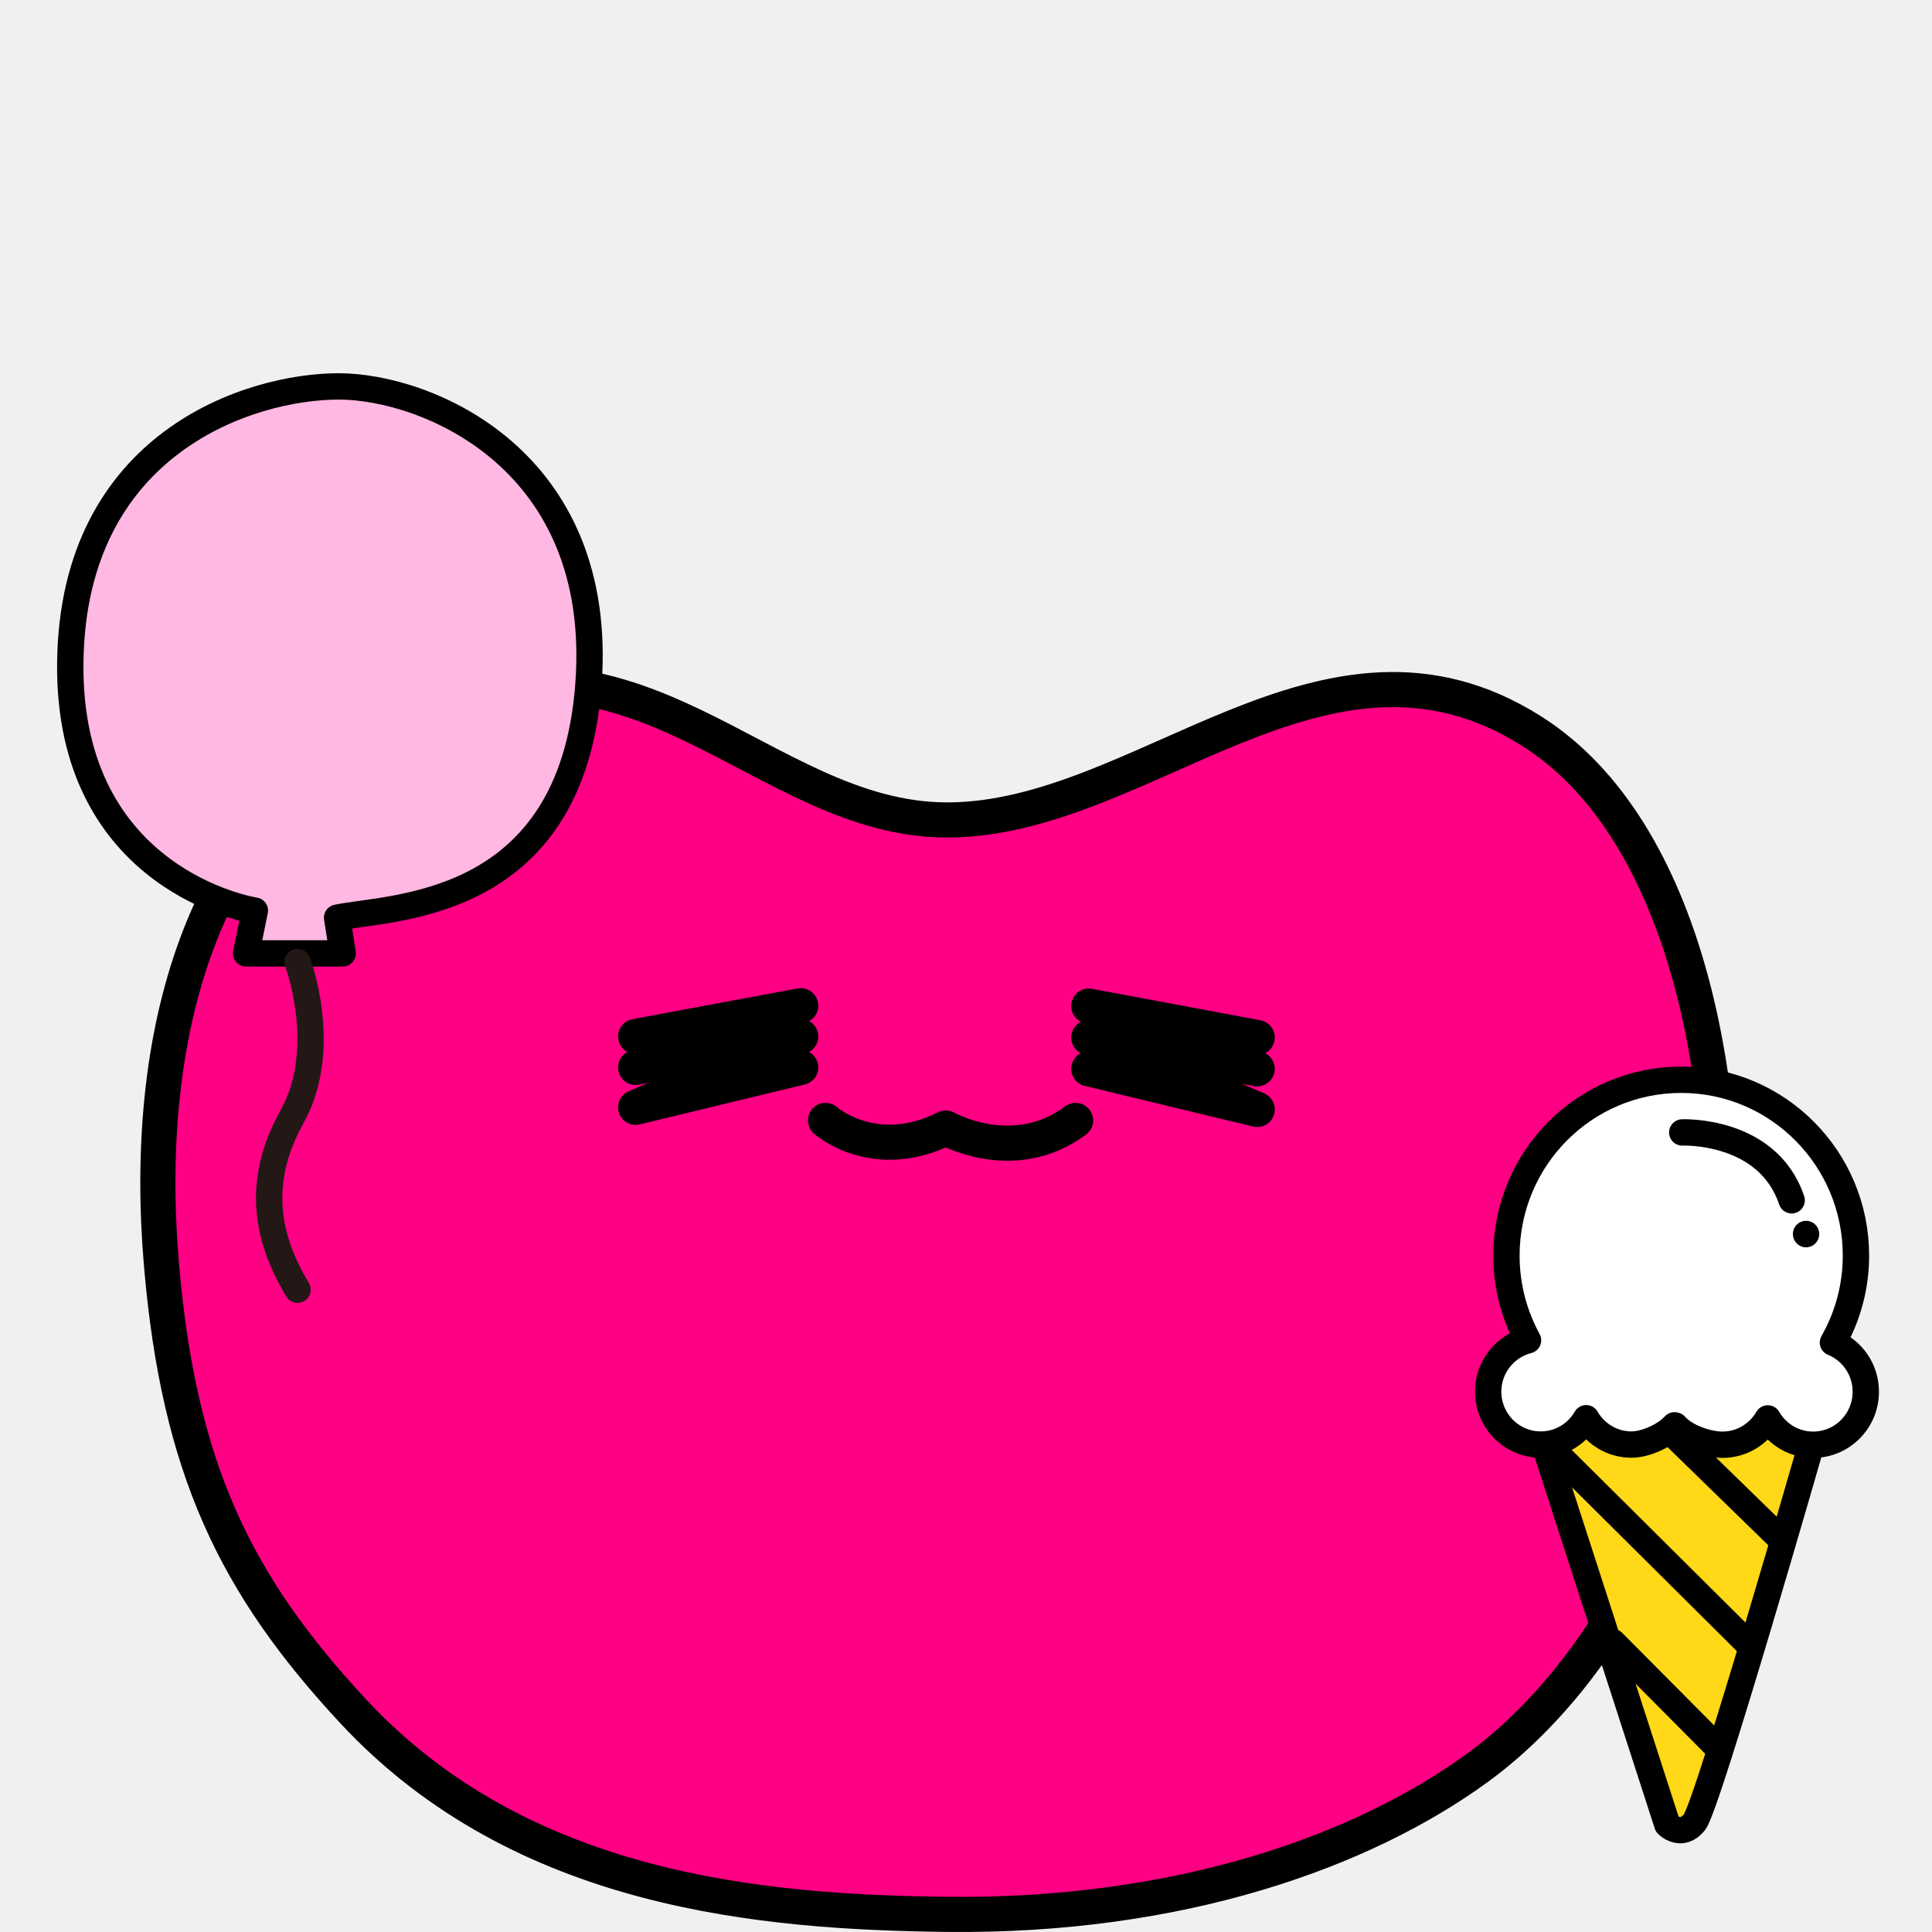
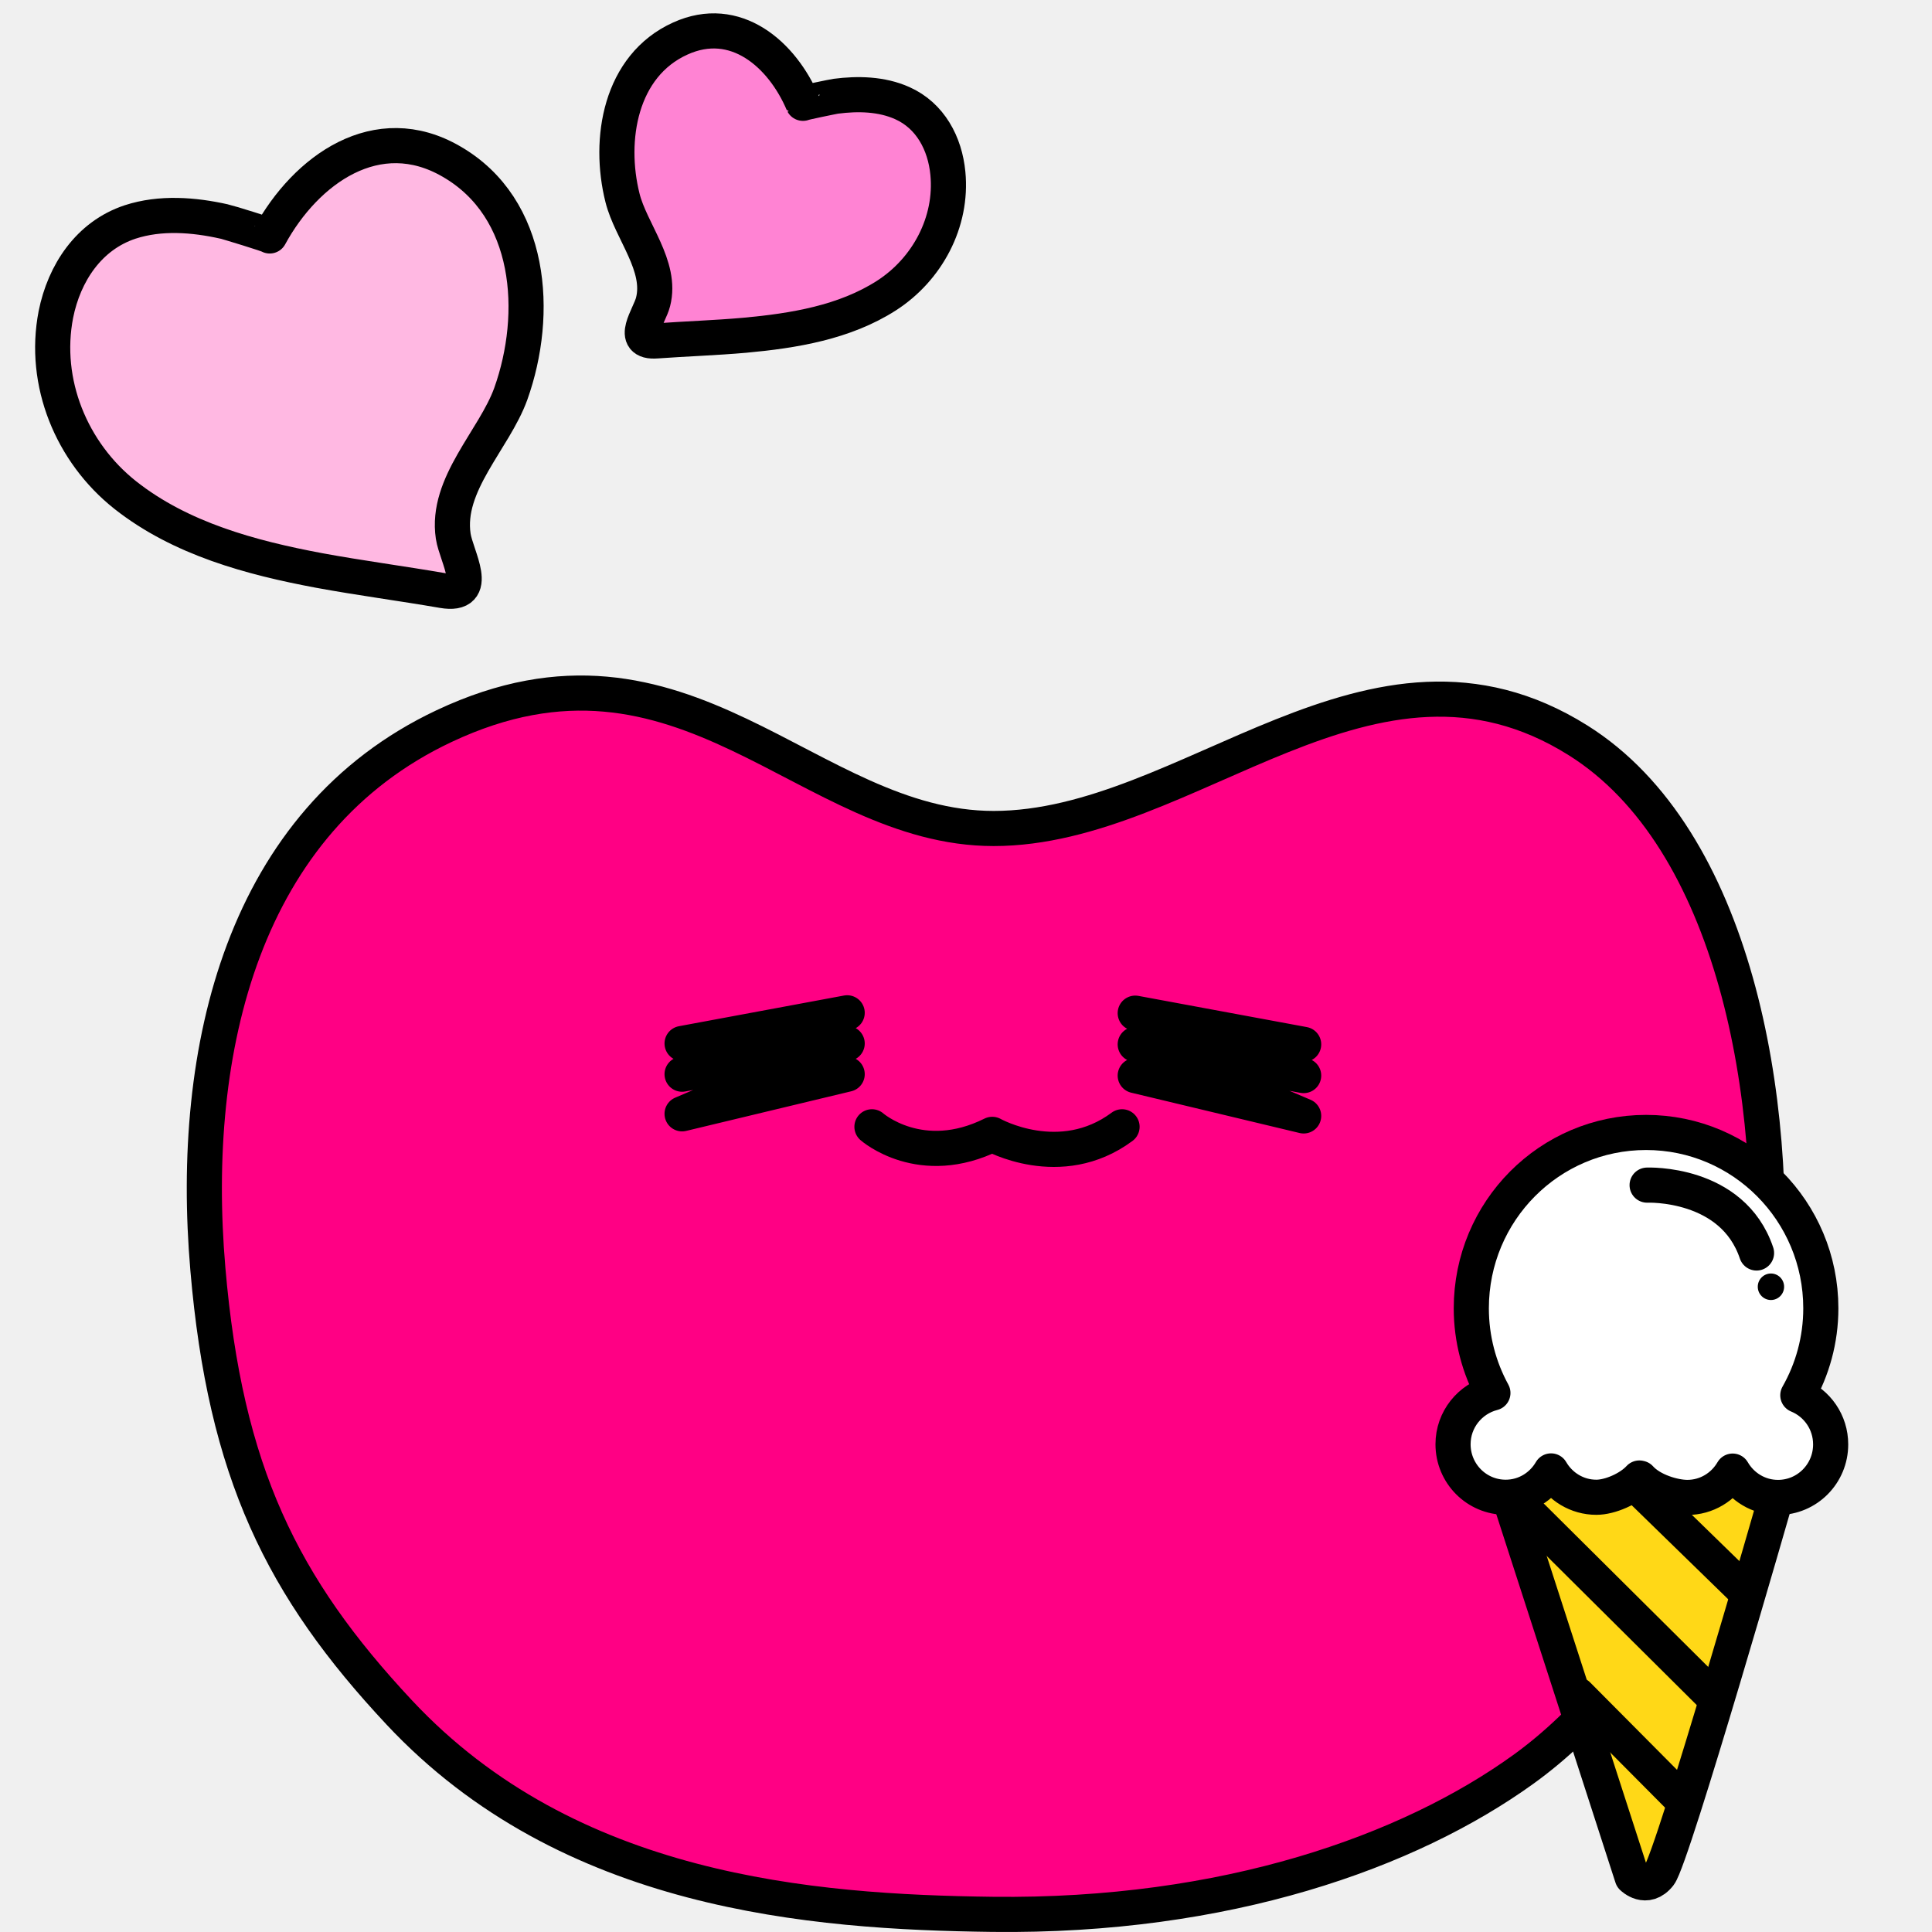
<svg xmlns="http://www.w3.org/2000/svg" width="110" height="110" fill="none" viewBox="0 0 110 110">
-   <path fill="#FF0084" stroke="#000" stroke-miterlimit="10" stroke-width="2" d="M97.82 73.915c-.81 10.556-6.28 21.344-13.73 26.758-6.51 4.73-16.92 8.483-30.23 8.322-10.29-.131-24.14-1.207-33.77-11.582-6.68-7.195-9.91-13.787-10.9-25.45-1.08-12.65 2.02-25.731 13.45-31.155 13.73-6.52 20.66 5.877 31.29 5.877 11.17 0 21.51-12.498 33.27-5.062 8.92 5.635 11.51 20.59 10.62 32.292z" />
-   <path stroke="#000" stroke-linecap="round" stroke-linejoin="round" stroke-miterlimit="10" stroke-width="2" d="M36.19 59.012l9.4-1.751-9.4 3.512 9.4-1.761-9.4 4.035 9.4-2.274M71.58 59.072l-9.59-1.791 9.59 3.572-9.59-1.78 9.59 4.095-9.59-2.315M47 63.792s2.78 2.475 6.85.433c0 0 3.87 2.204 7.39-.433" />
-   <path fill="#FFB8E2" stroke="#000" stroke-linecap="round" stroke-linejoin="round" stroke-miterlimit="10" stroke-width="1.5" d="M14.512 51.847s-10.67-1.63-10.51-14.149C4.162 25.18 14.262 22 19.282 22c5.01 0 15.19 4.146 14.22 16.996-.97 12.851-11.23 12.61-14.31 13.253l.32 2.033h-5.5l.5-2.435z" />
-   <path stroke="#231815" stroke-linecap="round" stroke-linejoin="round" stroke-miterlimit="10" stroke-width="1.5" d="M16.942 54.775s1.86 4.921-.32 8.816c-2.18 3.894-1.29 7.175.32 9.841" />
-   <path fill="#FFD817" stroke="#000" stroke-linecap="round" stroke-linejoin="round" stroke-miterlimit="10" stroke-width="1.5" d="M87.98 82.398l6.95 21.485s.8.805 1.55-.141c.75-.946 6.66-21.535 6.66-21.535l-5.54-5.665-9.34 2.032-.28 3.824z" />
-   <path stroke="#000" stroke-linecap="round" stroke-linejoin="round" stroke-miterlimit="10" stroke-width="1.5" d="M91.83 93.498l5.82 5.857M88.36 82.489l11.12 11.049M95.3 81.694l5.96 5.806" />
-   <path fill="#fff" d="M95.38 81.16c.65.725 1.93 1.097 2.69 1.097 1.1 0 2.06-.603 2.58-1.499.52.896 1.48 1.5 2.58 1.5 1.66 0 3-1.349 3-3.02 0-1.267-.77-2.344-1.87-2.797.83-1.46 1.31-3.15 1.31-4.951 0-5.525-4.45-10.013-9.95-10.013-5.5 0-9.95 4.478-9.95 10.013 0 1.751.45 3.391 1.23 4.82-1.3.332-2.27 1.51-2.27 2.918 0 1.671 1.34 3.02 3 3.02 1.1 0 2.06-.604 2.58-1.5.52.896 1.48 1.5 2.58 1.5.78 0 1.89-.484 2.45-1.097" />
-   <path stroke="#000" stroke-linecap="round" stroke-linejoin="round" stroke-miterlimit="10" stroke-width="1.5" d="M95.38 81.16c.65.725 1.93 1.097 2.69 1.097 1.1 0 2.06-.603 2.58-1.499.52.896 1.48 1.5 2.58 1.5 1.66 0 3-1.349 3-3.02 0-1.267-.77-2.344-1.87-2.797.83-1.46 1.31-3.15 1.31-4.951 0-5.525-4.45-10.013-9.95-10.013-5.5 0-9.95 4.478-9.95 10.013 0 1.751.45 3.391 1.23 4.82-1.3.332-2.27 1.51-2.27 2.918 0 1.671 1.34 3.02 3 3.02 1.1 0 2.06-.604 2.58-1.5.52.896 1.48 1.5 2.58 1.5.78 0 1.89-.484 2.45-1.097M95.78 64.476s4.86-.211 6.23 3.864" />
-   <path fill="#000" d="M102.83 71.017c.414 0 .75-.338.75-.755 0-.416-.336-.754-.75-.754s-.75.338-.75.754c0 .417.336.755.75.755z" />
+   <path fill="#FF0084" stroke="#000" stroke-miterlimit="10" stroke-width="2" d="M100.465 74.19c-.81 10.473-6.28 21.176-13.73 26.548-6.51 4.693-16.92 8.417-30.23 8.257-10.29-.13-24.14-1.198-33.77-11.492-6.68-7.139-9.91-13.679-10.9-25.25-1.08-12.551 2.02-25.53 13.45-30.912 13.73-6.47 20.66 5.83 31.29 5.83 11.17 0 21.51-12.4 33.27-5.021 8.92 5.59 11.51 20.438 10.62 32.04z" />
+   <path stroke="#000" stroke-linecap="round" stroke-linejoin="round" stroke-miterlimit="10" stroke-width="2" d="M38.835 59.412l9.4-1.747-9.4 3.495 9.4-1.748-9.4 4.004 9.4-2.256M74.225 59.462l-9.59-1.777 9.59 3.554-9.59-1.777 9.59 4.074-9.59-2.297M49.645 64.155s2.78 2.456 6.85.43c0 0 3.87 2.186 7.39-.43" />
+   <path fill="#FFB8E2" stroke="#000" stroke-linecap="round" stroke-linejoin="round" stroke-miterlimit="10" stroke-width="2" d="M15.356 13.434c.027-.04-2.44-.794-2.588-.821-1.74-.39-3.64-.538-5.366.027-2.346.78-3.748 2.907-4.22 5.263-.755 3.877.89 7.861 3.95 10.284 3.155 2.49 7.16 3.567 11.042 4.294 2.332.43 4.705.74 7.037 1.144 2.211.377.769-1.938.594-3.096-.445-2.961 2.332-5.492 3.276-8.103 1.63-4.563 1.226-10.58-3.384-13.232-4.22-2.45-8.278.458-10.34 4.24z" />
+   <path fill="#FF83D3" stroke="#000" stroke-linecap="round" stroke-linejoin="round" stroke-miterlimit="10" stroke-width="2" d="M45.717 5.882c-.014-.026 1.766-.39 1.874-.403 1.254-.162 2.602-.135 3.775.39 1.604.713 2.44 2.302 2.602 3.998.27 2.773-1.173 5.465-3.492 6.959-2.386 1.534-5.285 2.006-8.062 2.261-1.672.148-3.357.202-5.029.323-1.59.122-.404-1.413-.202-2.22.526-2.047-1.267-4.025-1.74-5.923-.835-3.325-.134-7.525 3.29-9.073 3.142-1.427 5.798.889 6.984 3.688z" />
+   <path fill="#FFD817" stroke="#000" stroke-linecap="round" stroke-linejoin="round" stroke-miterlimit="10" stroke-width="2" d="M85.98 85.398l6.95 21.485s.8.805 1.55-.141c.75-.946 6.66-21.535 6.66-21.535l-5.54-5.665-9.34 2.032-.28 3.824z" />
+   <path stroke="#000" stroke-linecap="round" stroke-linejoin="round" stroke-miterlimit="10" stroke-width="2" d="M89.83 96.498l5.82 5.857M86.36 85.489l11.12 11.049M93.3 84.694l5.96 5.806" />
+   <path fill="#fff" d="M93.38 84.16c.65.725 1.93 1.097 2.69 1.097 1.1 0 2.06-.603 2.58-1.499.52.896 1.48 1.5 2.58 1.5 1.66 0 3-1.349 3-3.02 0-1.267-.77-2.344-1.87-2.797.83-1.46 1.31-3.15 1.31-4.951 0-5.525-4.45-10.013-9.95-10.013-5.5 0-9.95 4.478-9.95 10.013 0 1.751.45 3.391 1.23 4.82-1.3.332-2.27 1.51-2.27 2.918 0 1.671 1.34 3.02 3 3.02 1.1 0 2.06-.604 2.58-1.5.52.896 1.48 1.5 2.58 1.5.78 0 1.89-.484 2.45-1.097" />
+   <path stroke="#000" stroke-linecap="round" stroke-linejoin="round" stroke-miterlimit="10" stroke-width="2" d="M93.38 84.16c.65.725 1.93 1.097 2.69 1.097 1.1 0 2.06-.603 2.58-1.499.52.896 1.48 1.5 2.58 1.5 1.66 0 3-1.349 3-3.02 0-1.267-.77-2.344-1.87-2.797.83-1.46 1.31-3.15 1.31-4.951 0-5.525-4.45-10.013-9.95-10.013-5.5 0-9.95 4.478-9.95 10.013 0 1.751.45 3.391 1.23 4.82-1.3.332-2.27 1.51-2.27 2.918 0 1.671 1.34 3.02 3 3.02 1.1 0 2.06-.604 2.58-1.5.52.896 1.48 1.5 2.58 1.5.78 0 1.89-.484 2.45-1.097M93.78 67.476s4.86-.211 6.23 3.864" />
+   <path fill="#000" d="M100.83 74.017c.414 0 .75-.338.75-.755 0-.416-.336-.754-.75-.754s-.75.338-.75.754c0 .417.336.755.75.755z" />
</svg>
